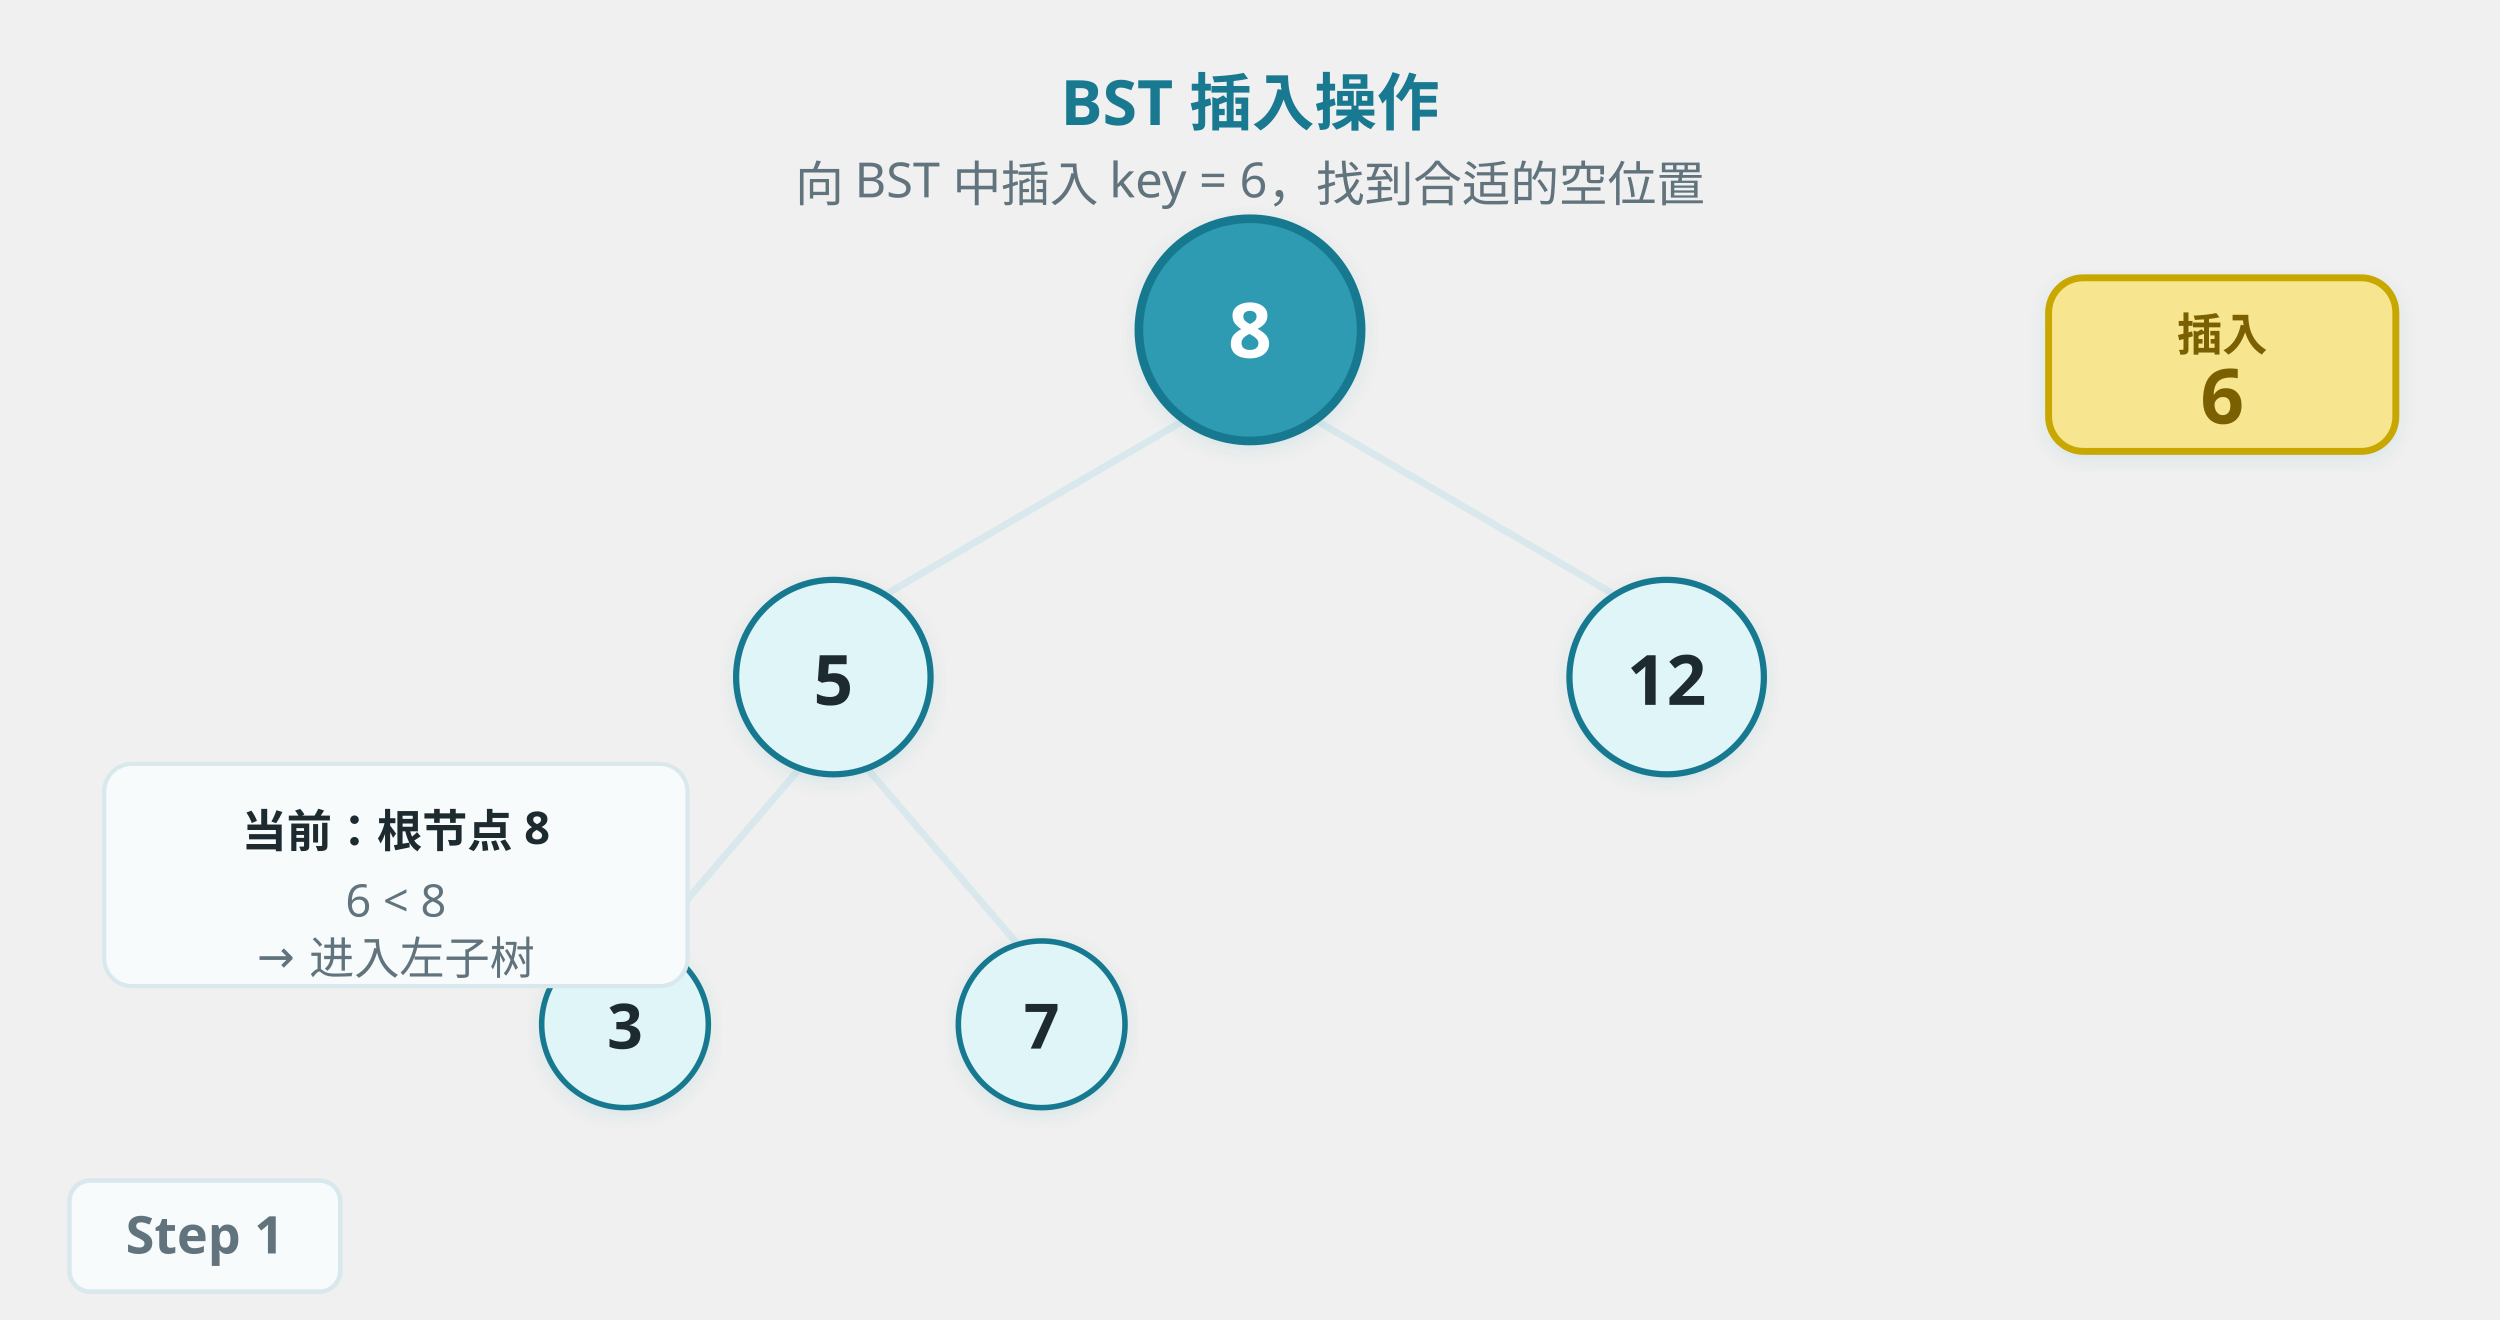
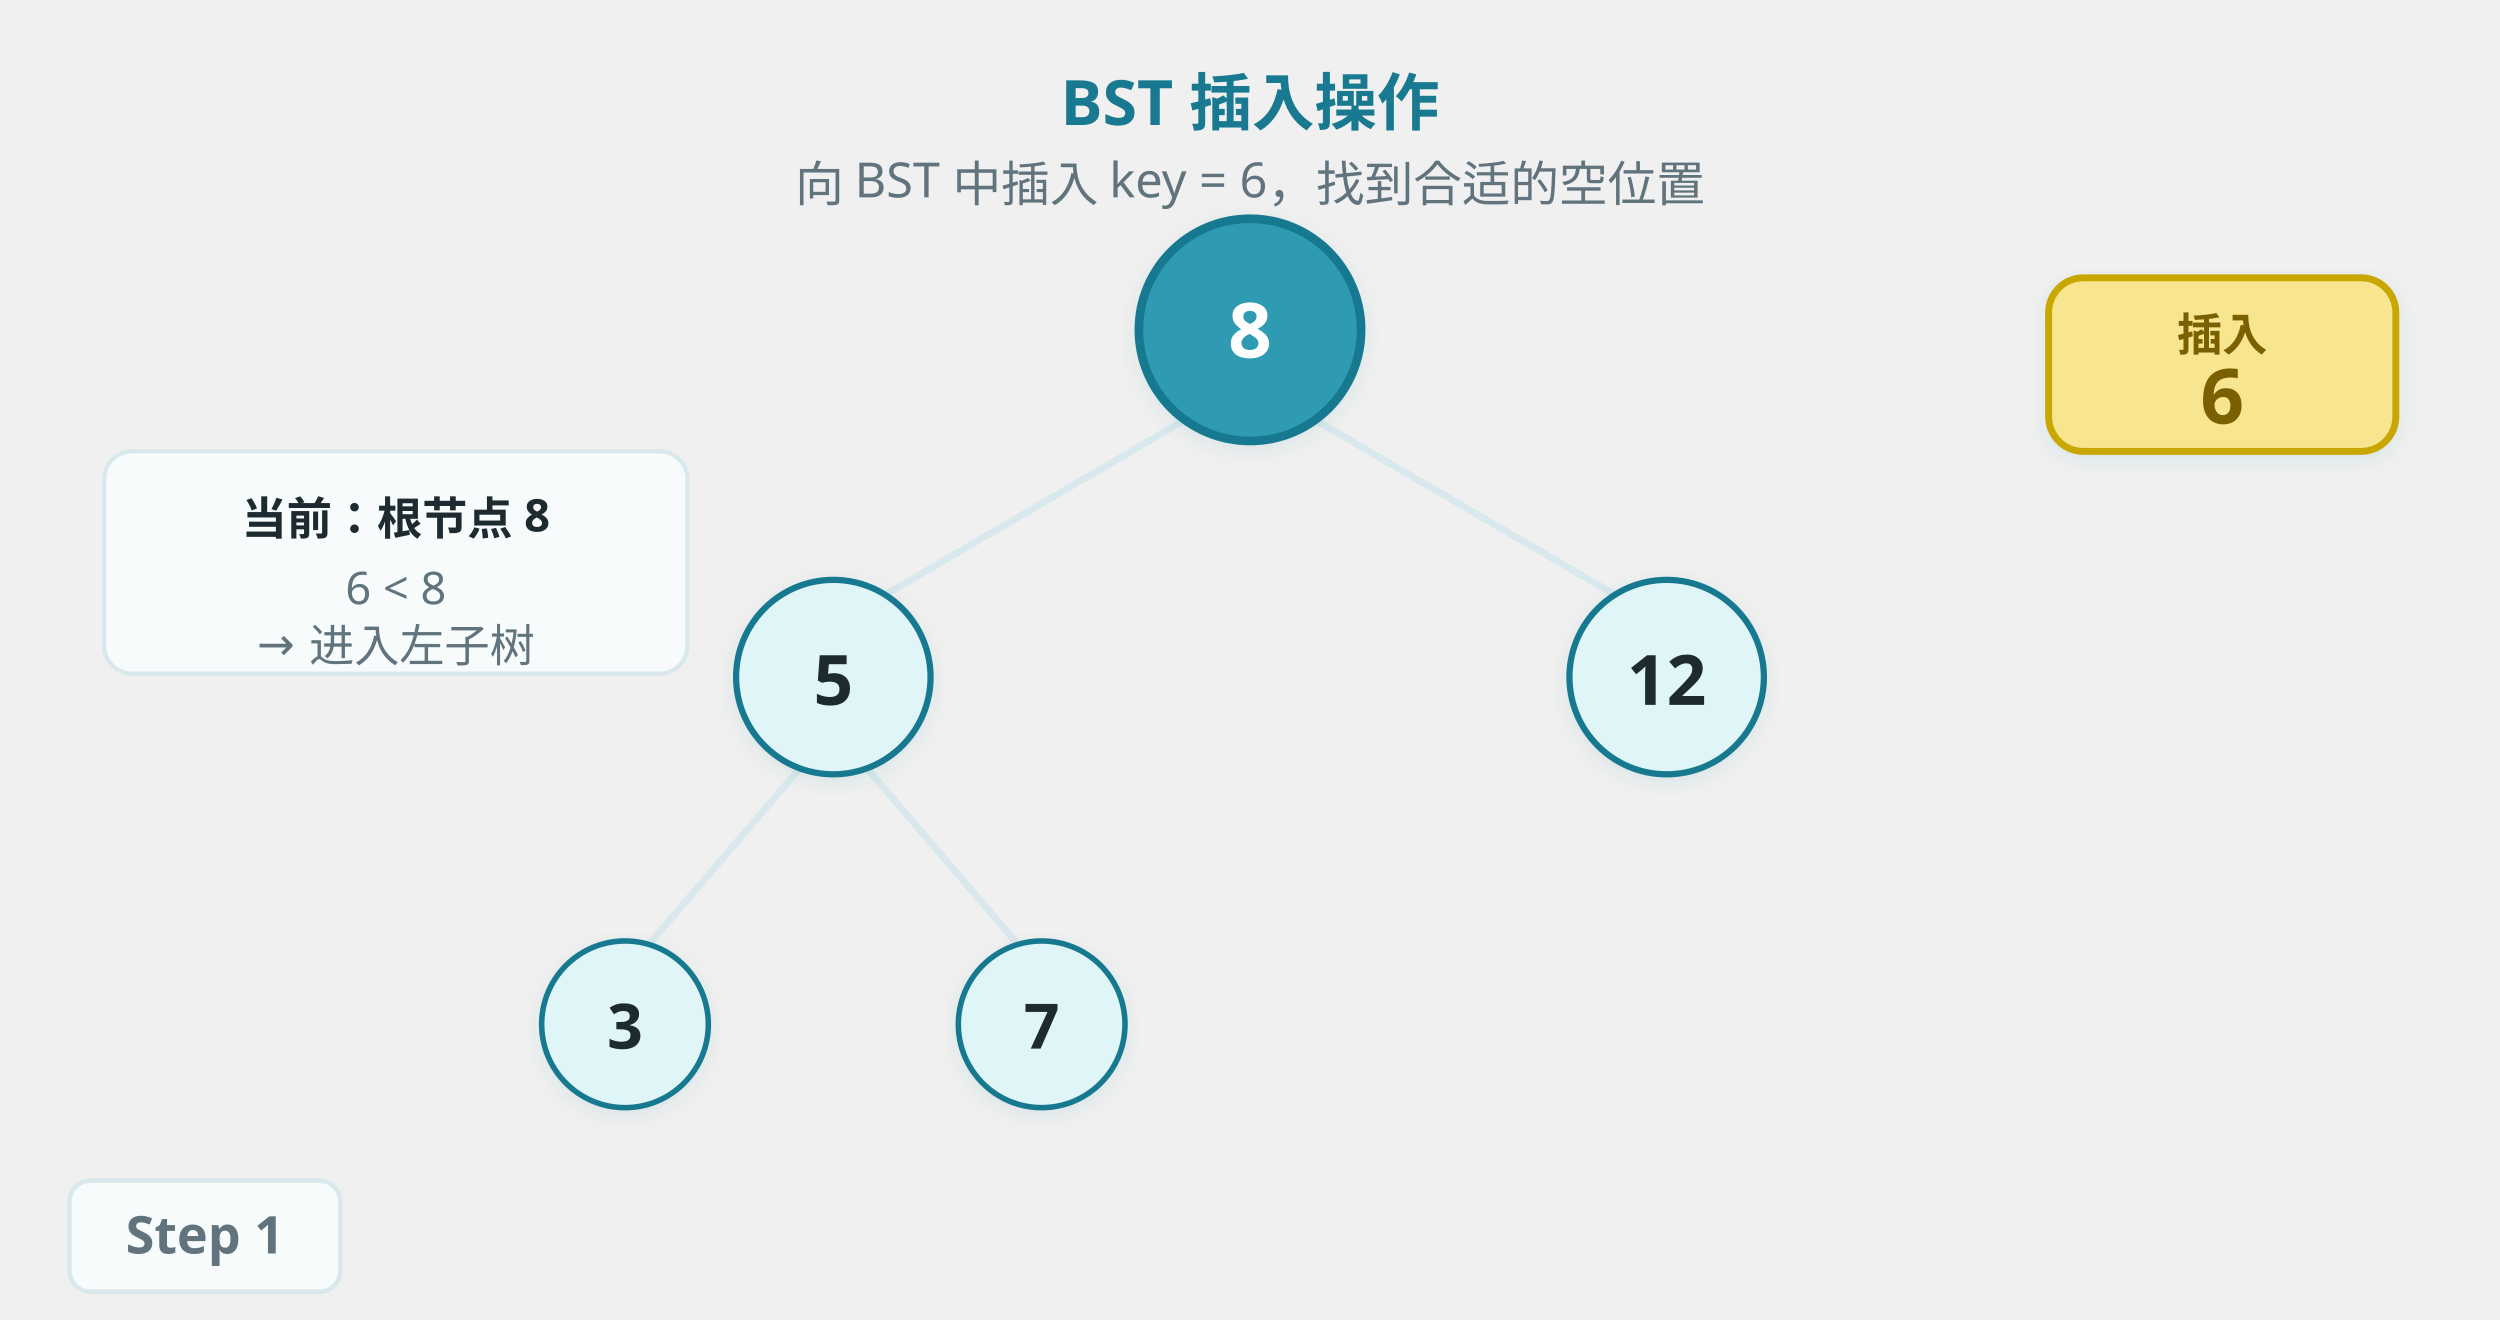
<svg xmlns="http://www.w3.org/2000/svg" viewBox="0 0 720 380" role="img" aria-label="BST插入步骤1">
  <defs>
    <filter id="sh" x="-8%" y="-8%" width="116%" height="120%">
      <feDropShadow dx="0" dy="1.5" stdDeviation="2.5" flood-color="#187990" flood-opacity=".10" />
    </filter>
  </defs>
  <text x="360" y="36" text-anchor="middle" font-family="'Microsoft YaHei',sans-serif" font-size="18" font-weight="700" fill="#187990">BST 插入操作</text>
  <text x="360" y="58" text-anchor="middle" font-family="'Microsoft YaHei',sans-serif" font-size="14" fill="#61737c">向 BST 中插入 key = 6，找到合适的空位置</text>
  <line x1="360" y1="110" x2="240" y2="180" stroke="#d8e8ec" stroke-width="2" />
  <line x1="360" y1="110" x2="480" y2="180" stroke="#d8e8ec" stroke-width="2" />
  <line x1="240" y1="210" x2="180" y2="280" stroke="#d8e8ec" stroke-width="2" />
  <line x1="240" y1="210" x2="300" y2="280" stroke="#d8e8ec" stroke-width="2" />
  <circle cx="360" cy="95" r="32" fill="#2d9bb3" stroke="#187990" stroke-width="2.5" filter="url(#sh)" />
  <text x="360" y="103" text-anchor="middle" font-family="'Microsoft YaHei',sans-serif" font-size="22" font-weight="700" fill="#fff">8</text>
  <circle cx="240" cy="195" r="28" fill="#dff5f7" stroke="#187990" stroke-width="1.8" filter="url(#sh)" />
  <text x="240" y="203" text-anchor="middle" font-family="'Microsoft YaHei',sans-serif" font-size="20" font-weight="700" fill="#1d2a2f">5</text>
  <circle cx="480" cy="195" r="28" fill="#dff5f7" stroke="#187990" stroke-width="1.8" filter="url(#sh)" />
  <text x="480" y="203" text-anchor="middle" font-family="'Microsoft YaHei',sans-serif" font-size="20" font-weight="700" fill="#1d2a2f">12</text>
  <circle cx="180" cy="295" r="24" fill="#dff5f7" stroke="#187990" stroke-width="1.6" filter="url(#sh)" />
  <text x="180" y="302" text-anchor="middle" font-family="'Microsoft YaHei',sans-serif" font-size="18" font-weight="700" fill="#1d2a2f">3</text>
  <circle cx="300" cy="295" r="24" fill="#dff5f7" stroke="#187990" stroke-width="1.6" filter="url(#sh)" />
  <text x="300" y="302" text-anchor="middle" font-family="'Microsoft YaHei',sans-serif" font-size="18" font-weight="700" fill="#1d2a2f">7</text>
  <rect x="590" y="80" width="100" height="50" rx="10" fill="#f7e68f" stroke="#c8a800" stroke-width="2" filter="url(#sh)" />
  <text x="640" y="101" text-anchor="middle" font-family="'Microsoft YaHei',sans-serif" font-size="13" font-weight="700" fill="#7a6000">插入</text>
  <text x="640" y="122" text-anchor="middle" font-family="'Microsoft YaHei',sans-serif" font-size="22" font-weight="700" fill="#7a6000">6</text>
-   <rect x="30" y="220" width="168" height="64" rx="8" fill="#f7fbfc" stroke="#d8e8ec" stroke-width="1.2" />
-   <text x="114" y="244" text-anchor="middle" font-family="'Microsoft YaHei',sans-serif" font-size="13" font-weight="700" fill="#1d2a2f">当前：根节点 8</text>
-   <text x="114" y="264" text-anchor="middle" font-family="'Microsoft YaHei',sans-serif" font-size="13" fill="#61737c">6 &lt; 8</text>
-   <text x="114" y="280" text-anchor="middle" font-family="'Microsoft YaHei',sans-serif" font-size="13" fill="#61737c">→ 进入左子树</text>
+   <rect x="30" y="130" width="168" height="64" rx="8" fill="#f7fbfc" stroke="#d8e8ec" stroke-width="1.2" />
+   <text x="114" y="154" text-anchor="middle" font-family="'Microsoft YaHei',sans-serif" font-size="13" font-weight="700" fill="#1d2a2f">当前：根节点 8</text>
+   <text x="114" y="174" text-anchor="middle" font-family="'Microsoft YaHei',sans-serif" font-size="13" fill="#61737c">6 &lt; 8</text>
+   <text x="114" y="190" text-anchor="middle" font-family="'Microsoft YaHei',sans-serif" font-size="13" fill="#61737c">→ 进入左子树</text>
  <rect x="20" y="340" width="78" height="32" rx="6" fill="#f7fbfc" stroke="#d8e8ec" stroke-width="1.3" />
  <text x="59" y="361" text-anchor="middle" font-family="'Microsoft YaHei',sans-serif" font-size="15" font-weight="700" fill="#61737c">Step 1</text>
</svg>
